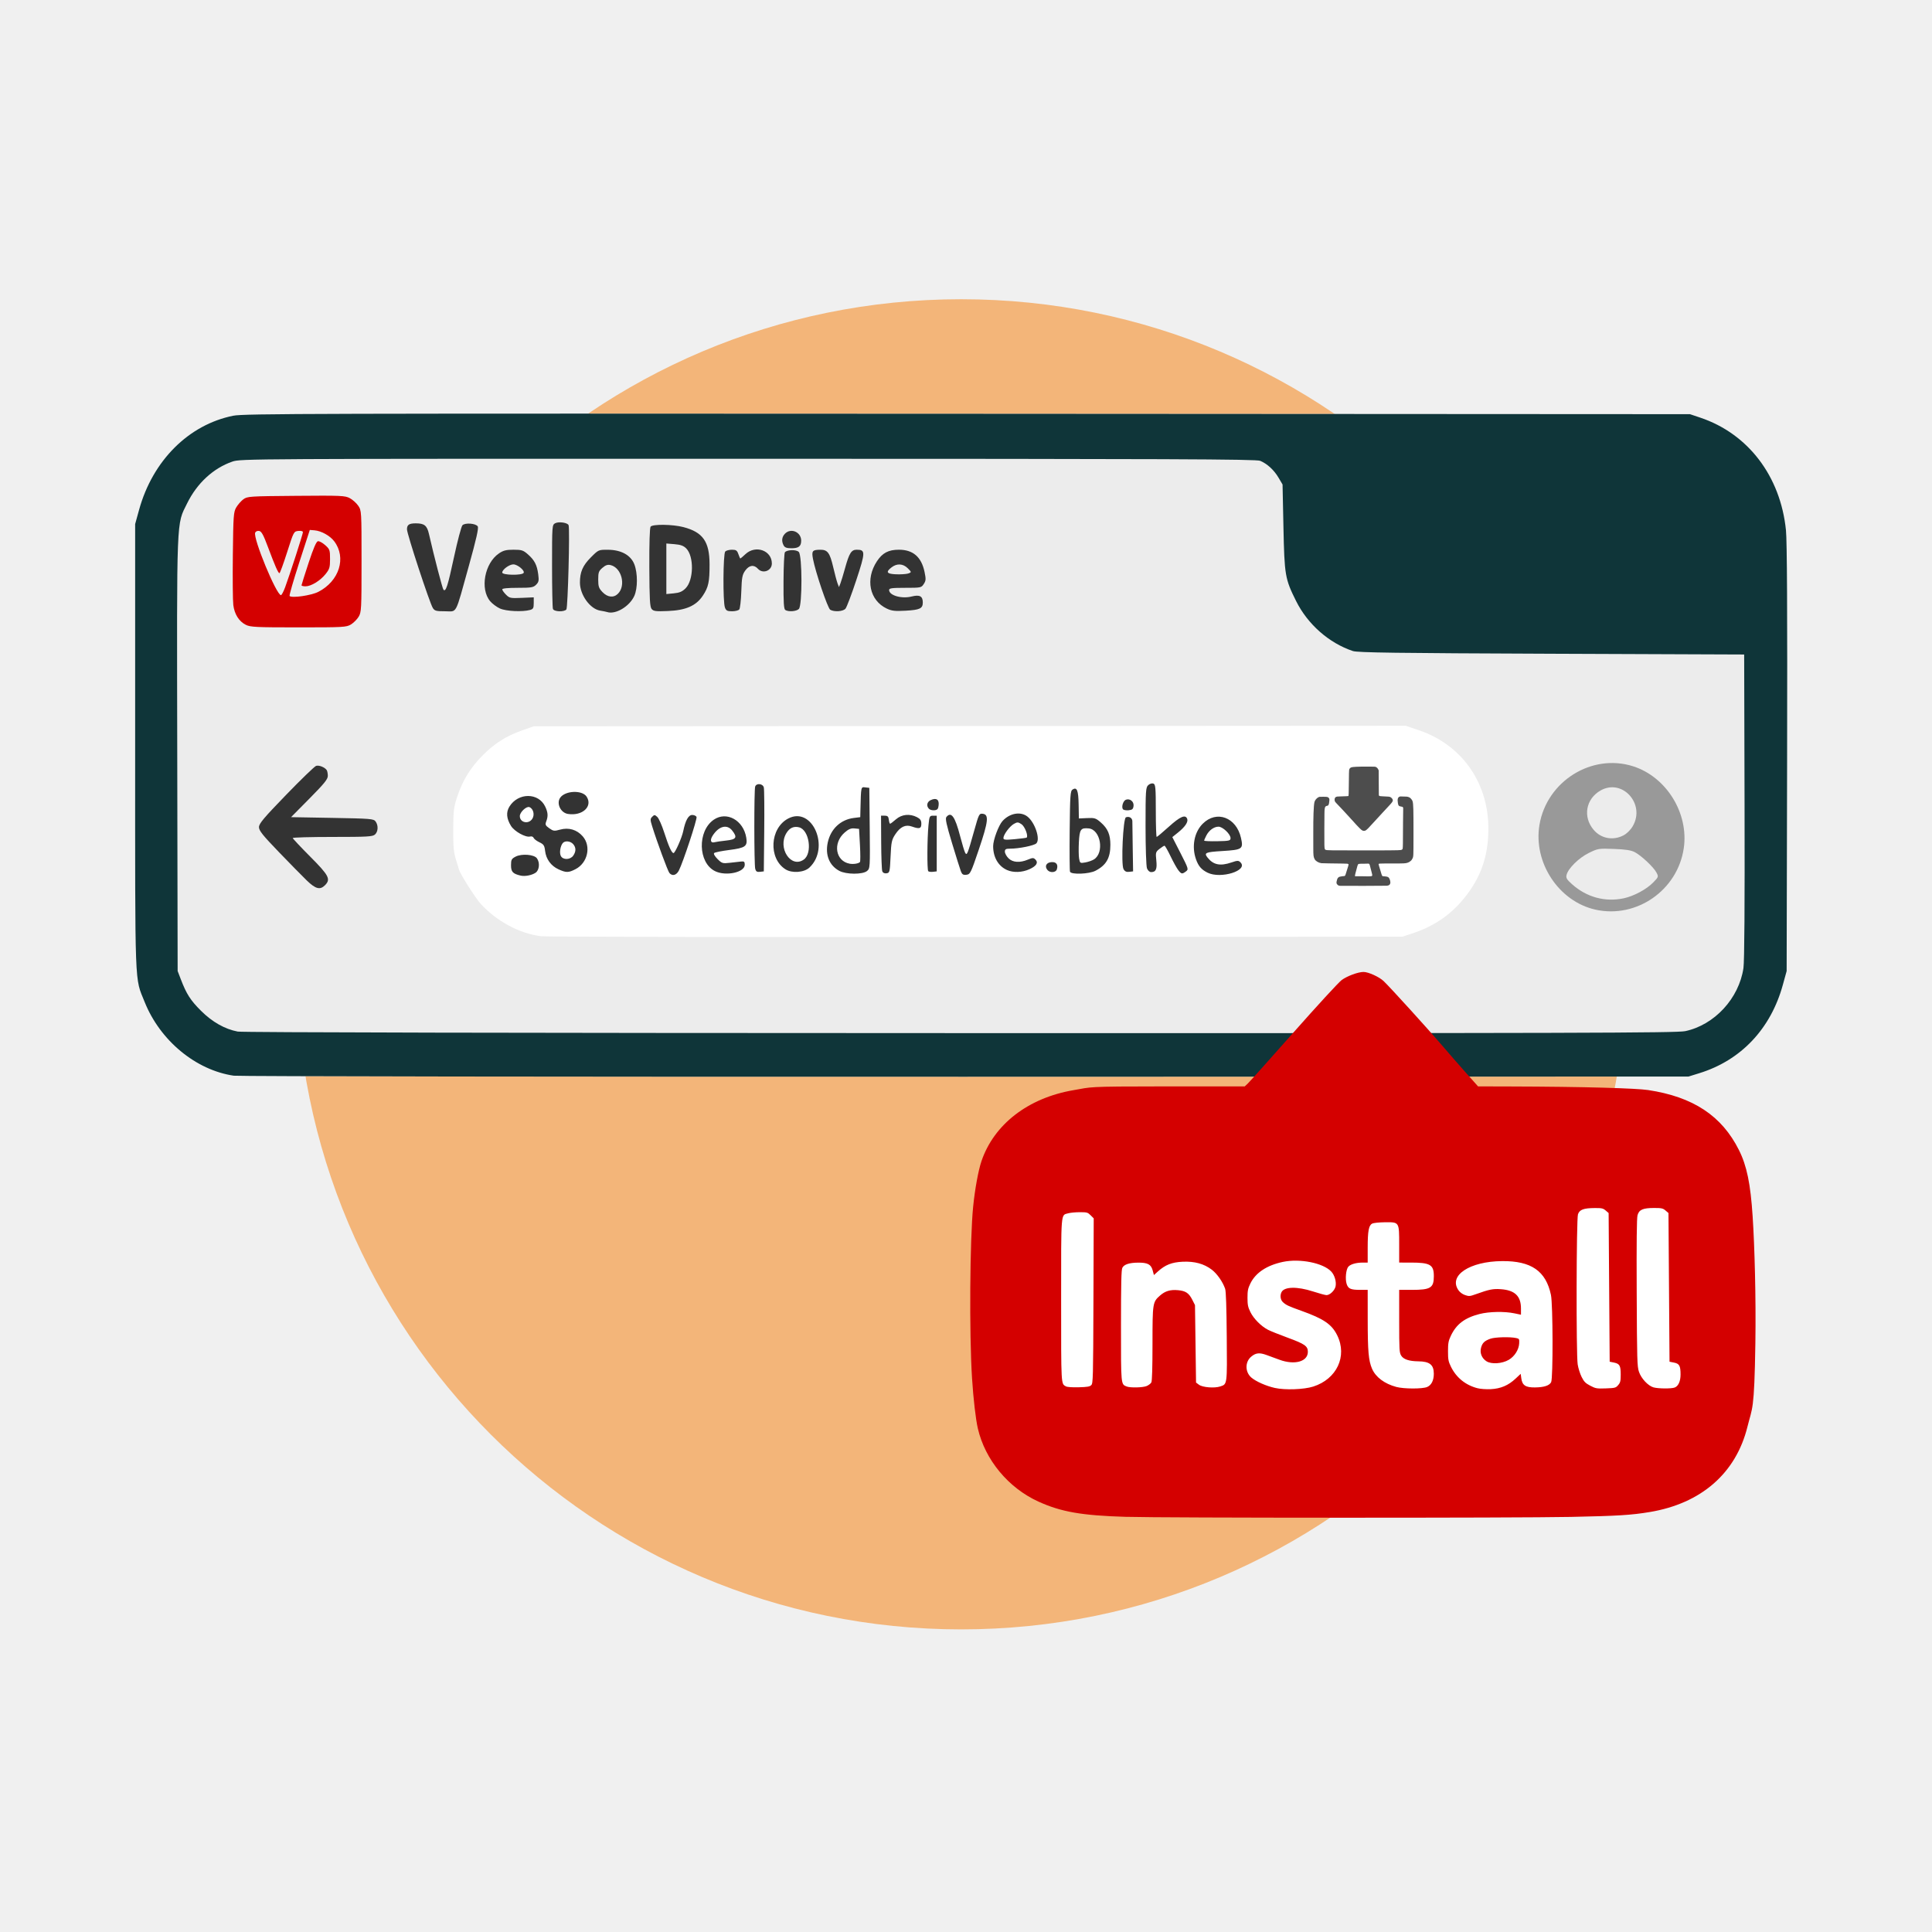
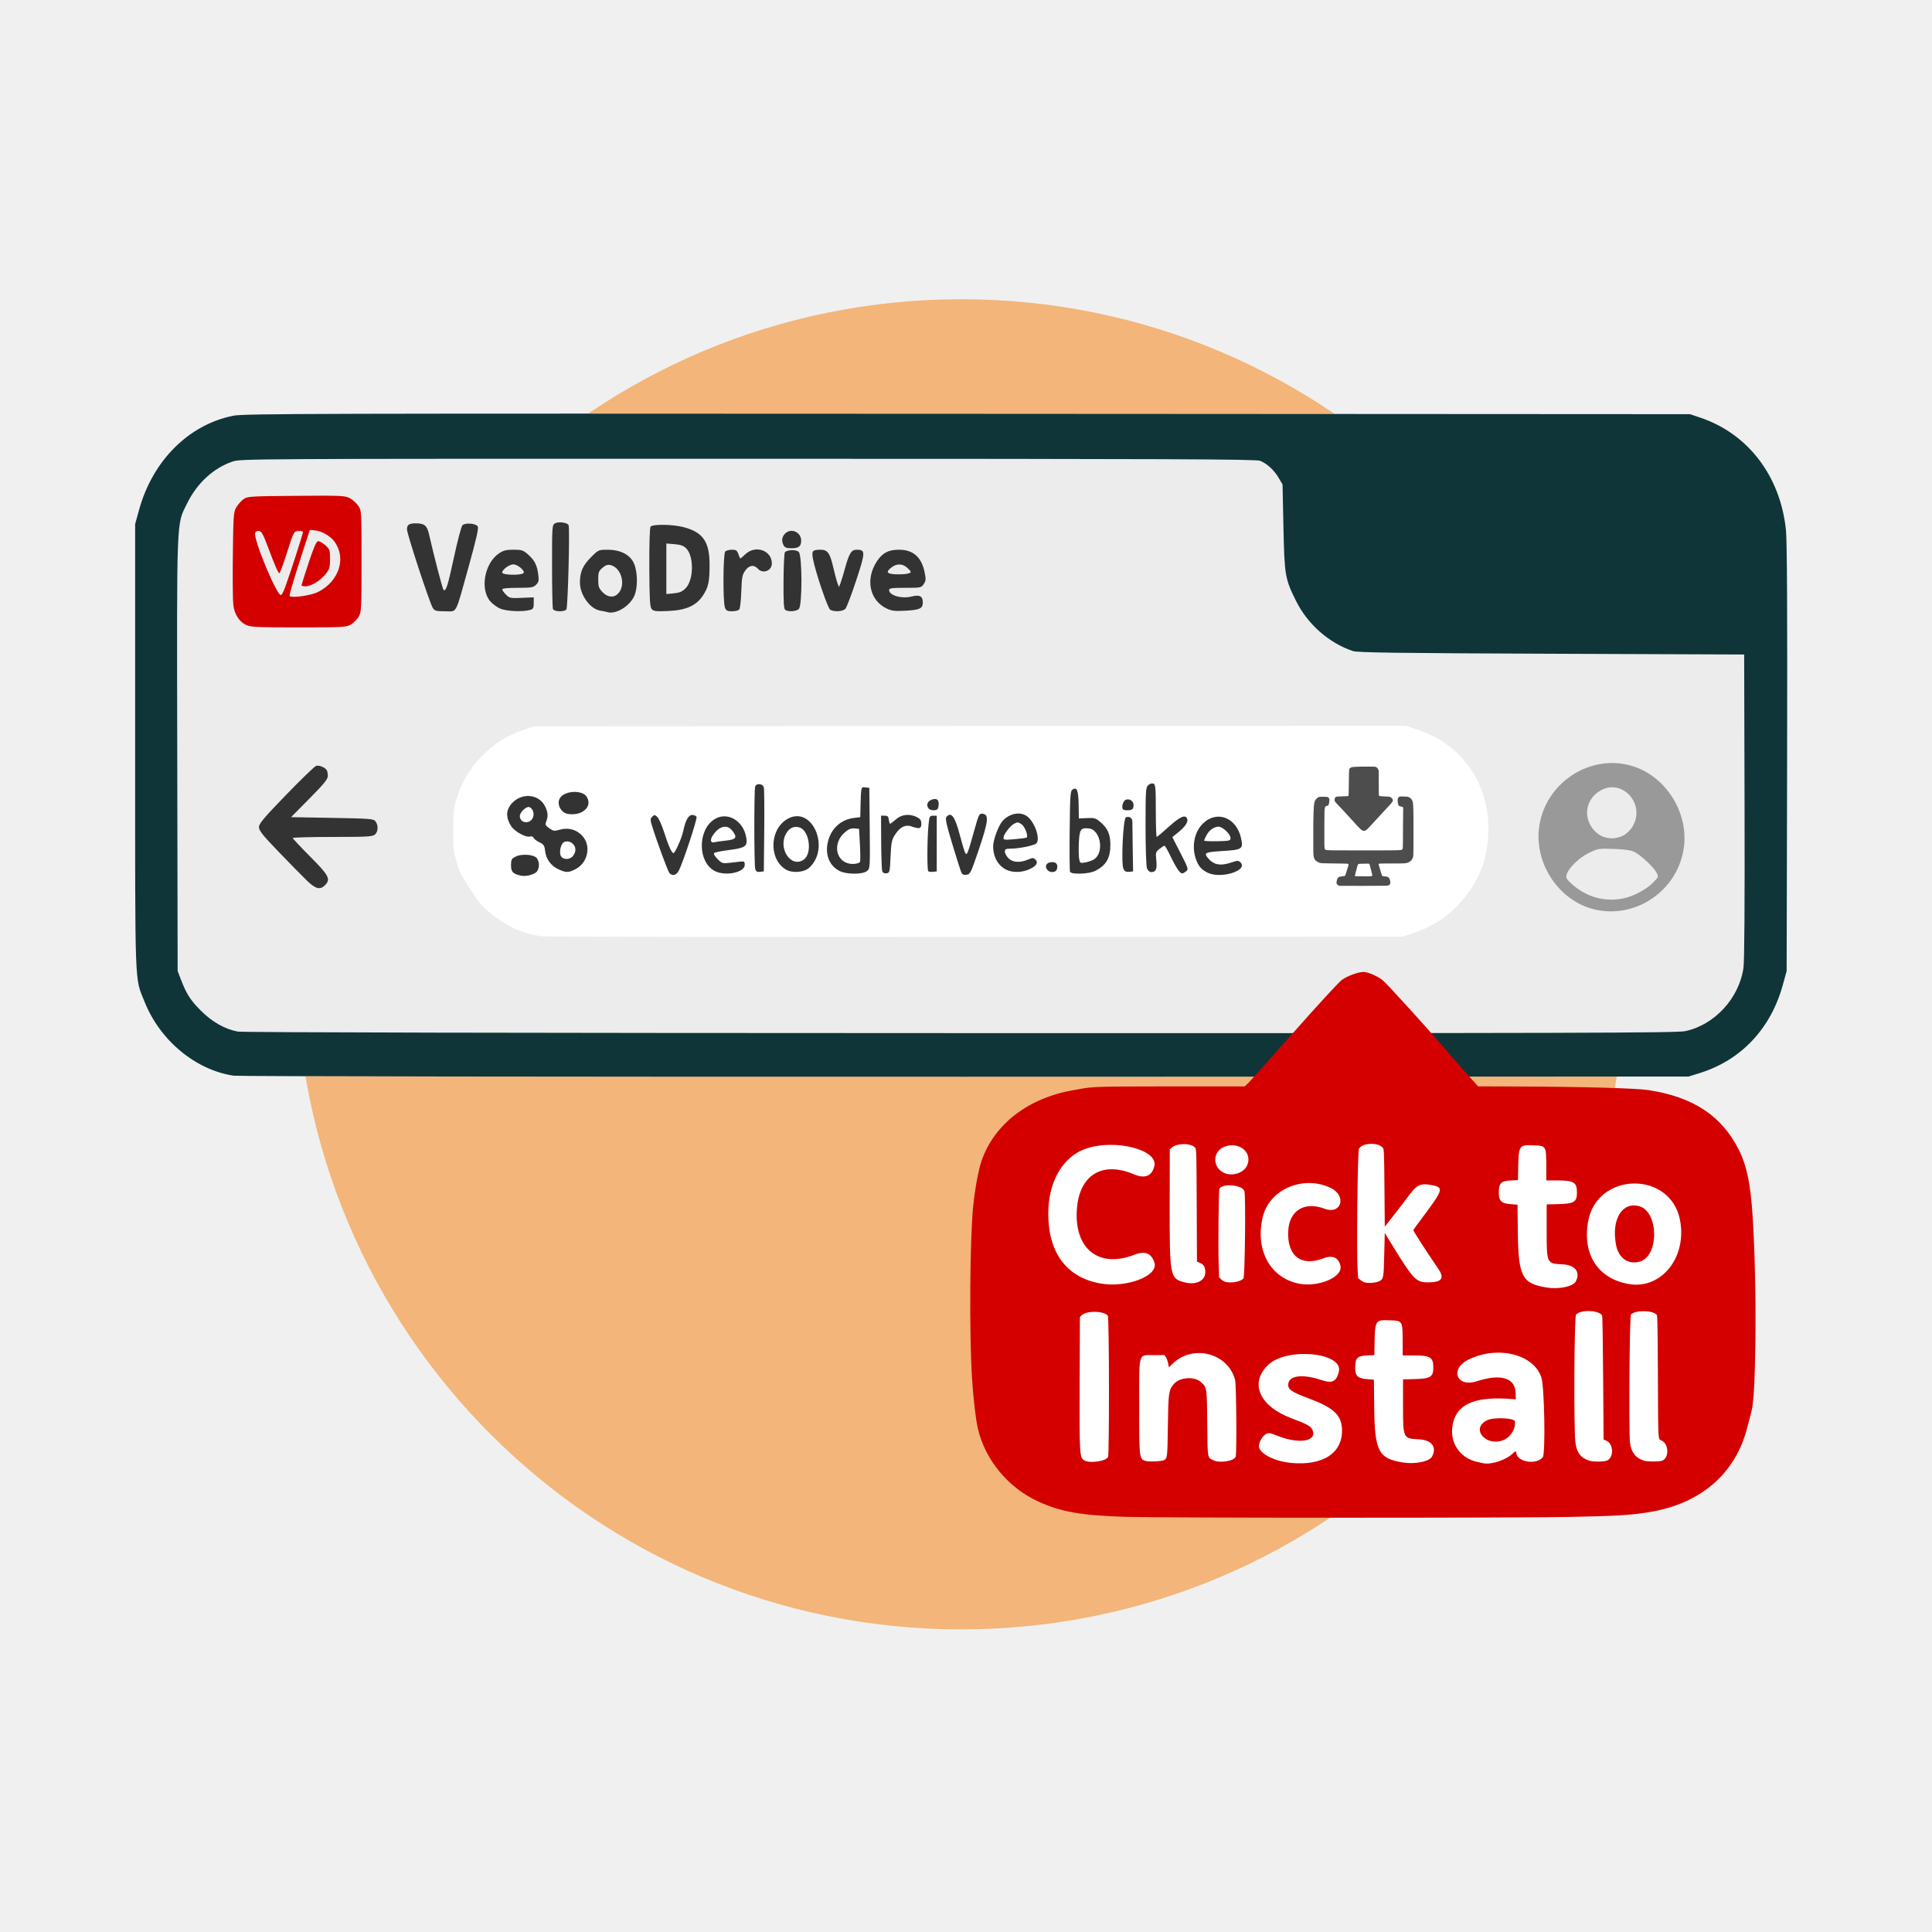
<svg xmlns="http://www.w3.org/2000/svg" version="1.1" id="svg1" width="360" height="360" viewBox="0 0 360 360" xml:space="preserve">
  <defs id="defs1" />
  <g id="background" transform="translate(-0.01792908,66.45051)">
    <ellipse style="fill:#f77a00;fill-opacity:0.494;stroke:none;stroke-width:0.888" id="path126" cx="179.119" cy="113.235" rx="123.928" ry="123.928" />
  </g>
  <g id="browser" transform="matrix(0.9978893,0,0,0.9978893,0,60)">
    <path style="display:inline;fill:#ececec;fill-opacity:1;stroke-width:0.855" d="m 43.639,140.735 c -7.083,-1.043 -13.742,-6.554 -16.628,-13.762 -1.892,-4.725 -1.775,-1.589 -1.775,-47.647 V 37.734 l 0.738,-2.673 c 2.536,-9.184 9.264,-15.899 17.596,-17.562 1.99,-0.397 14.442,-0.43 137.091,-0.362 l 134.902,0.075 1.915,0.643 c 8.951,3.003 14.992,10.934 16.012,21.023 0.206,2.041 0.273,15.292 0.215,42.639 l -0.085,39.677 -0.723,2.619 c -2.258,8.18 -7.808,14.047 -15.563,16.45 l -2.045,0.634 -135.039,0.036 c -74.271,0.02 -135.746,-0.068 -136.611,-0.195 z" id="path124" />
    <path style="display:inline;fill:#0f3539;fill-opacity:1;stroke-width:0.855" d="m 43.639,140.735 c -7.083,-1.043 -13.742,-6.554 -16.628,-13.762 -1.892,-4.725 -1.775,-1.589 -1.775,-47.647 V 37.734 l 0.738,-2.673 c 2.536,-9.184 9.264,-15.899 17.596,-17.562 1.99,-0.397 14.442,-0.43 137.091,-0.362 l 134.902,0.075 1.915,0.643 c 8.951,3.003 14.992,10.934 16.012,21.023 0.206,2.041 0.273,15.292 0.215,42.639 l -0.085,39.677 -0.723,2.619 c -2.258,8.18 -7.808,14.047 -15.563,16.45 l -2.045,0.634 -135.039,0.036 c -74.271,0.02 -135.746,-0.068 -136.611,-0.195 z m 271.039,-8.315 c 5.465,-1.158 10.042,-6.114 10.875,-11.775 0.183,-1.244 0.256,-11.841 0.208,-30.237 l -0.074,-28.321 -35.983,-0.14 c -28.982,-0.113 -36.196,-0.212 -37.078,-0.506 -4.469,-1.491 -8.443,-4.99 -10.61,-9.341 -2.062,-4.14 -2.172,-4.789 -2.36,-13.819 l -0.165,-7.935 -0.747,-1.271 c -0.844,-1.435 -2.112,-2.602 -3.427,-3.153 -0.747,-0.313 -16.241,-0.375 -95.635,-0.383 -93.573,-0.009 -94.764,-0.003 -96.297,0.529 -3.564,1.238 -6.581,4.021 -8.437,7.783 -2.025,4.105 -1.934,1.783 -1.851,46.984 l 0.074,40.357 0.582,1.518 c 1.065,2.778 1.806,3.938 3.767,5.895 2.107,2.103 4.455,3.433 6.873,3.895 0.851,0.162 51.664,0.27 134.899,0.286 115.015,0.022 133.791,-0.029 135.386,-0.367 z" id="path1" />
    <path style="display:inline;fill:#ffffff;stroke-width:0.855" d="m 101.033,114.696 c -4.031,-0.503 -8.296,-2.793 -11.269,-6.049 -1.045,-1.144 -3.984,-5.809 -4.074,-6.467 -0.011,-0.078 -0.257,-0.881 -0.547,-1.784 -0.426,-1.325 -0.524,-2.408 -0.511,-5.61 0.015,-3.541 0.095,-4.203 0.745,-6.157 1.013,-3.041 2.466,-5.406 4.711,-7.667 2.266,-2.282 4.4,-3.638 7.391,-4.695 l 2.186,-0.773 81.406,-0.049 81.406,-0.049 2.463,0.83 c 7.829,2.638 12.82,9.518 12.976,17.885 0.093,5.012 -1.108,8.934 -3.874,12.651 -2.718,3.653 -5.957,5.973 -10.362,7.423 l -1.807,0.595 -79.608,0.059 c -43.785,0.033 -80.339,-0.032 -81.231,-0.143 z" id="path2" />
    <path d="m 97.202,103.37 c -1.441,-0.339 -1.779,-0.703 -1.779,-1.918 0,-1.046 0.097,-1.228 0.866,-1.626 1.13,-0.584 3.446,-0.401 3.968,0.314 0.598,0.818 0.459,2.235 -0.265,2.71 -0.721,0.473 -1.99,0.71 -2.79,0.521 z m 27.793,-0.488 c -0.305,-0.368 -2.346,-5.899 -3.224,-8.741 -0.37,-1.197 -0.368,-1.372 0.02,-1.76 0.392,-0.392 0.477,-0.39 0.938,0.028 0.279,0.252 0.854,1.537 1.278,2.855 0.858,2.666 1.415,3.901 1.759,3.901 0.295,0 1.559,-2.857 1.816,-4.105 0.413,-2.009 0.97,-3.01 1.674,-3.01 0.365,0 0.729,0.171 0.809,0.381 0.15,0.391 -2.533,8.513 -3.305,10.007 -0.46,0.89 -1.233,1.084 -1.765,0.444 z m 54.429,-0.311 c -0.154,-0.404 -0.895,-2.766 -1.648,-5.25 -1.056,-3.484 -1.297,-4.602 -1.056,-4.894 0.896,-1.08 1.614,-0.085 2.554,3.541 0.383,1.478 0.812,2.894 0.954,3.147 0.324,0.579 0.451,0.265 1.687,-4.149 0.866,-3.095 0.927,-3.213 1.602,-3.135 1.176,0.137 1.033,1.437 -0.733,6.649 -1.497,4.419 -1.613,4.656 -2.328,4.738 -0.603,0.069 -0.808,-0.059 -1.032,-0.648 z m 46.065,0.257 c -1.14,-0.562 -1.701,-1.208 -2.155,-2.482 -0.848,-2.378 -0.345,-5.064 1.248,-6.656 2.587,-2.587 6.283,-1.208 7.151,2.667 0.462,2.063 0.264,2.199 -3.528,2.43 -3.106,0.189 -3.422,0.329 -2.727,1.212 1.083,1.374 2.358,1.637 4.464,0.922 1.137,-0.386 1.322,-0.388 1.689,-0.021 1.519,1.519 -3.668,3.149 -6.141,1.929 z m 4.289,-6.457 c 0,-0.74 -1.465,-2.132 -2.244,-2.132 -0.848,0 -1.766,0.664 -2.273,1.645 -0.225,0.435 -0.409,0.865 -0.409,0.955 0,0.09 1.108,0.142 2.463,0.114 2.24,-0.045 2.463,-0.098 2.463,-0.582 z m -96.26,6.169 c -3.182,-1.569 -3.326,-7.486 -0.233,-9.606 2.401,-1.645 5.547,0.106 6.07,3.38 0.254,1.59 -0.168,1.89 -3.21,2.28 -1.402,0.18 -2.659,0.435 -2.793,0.569 -0.141,0.141 0.121,0.606 0.628,1.113 0.816,0.816 0.96,0.86 2.295,0.707 0.784,-0.09 1.733,-0.197 2.109,-0.238 0.567,-0.062 0.684,0.042 0.684,0.609 0,1.425 -3.533,2.181 -5.55,1.187 z m 2.061,-5.709 c 1.926,-0.206 2.156,-0.584 1.143,-1.871 -0.975,-1.239 -2.523,-0.826 -3.664,0.977 -0.519,0.821 -0.348,1.403 0.354,1.206 0.251,-0.071 1.225,-0.211 2.166,-0.312 z m 21.143,5.657 c -1.855,-0.995 -2.657,-2.959 -2.158,-5.285 0.543,-2.533 2.397,-4.283 4.865,-4.592 l 1.206,-0.151 0.034,-1.368 c 0.11,-4.416 0.081,-4.286 0.906,-4.191 l 0.752,0.087 0.076,7.525 c 0.074,7.399 0.066,7.533 -0.509,8.004 -0.827,0.677 -3.888,0.66 -5.171,-0.028 z m 3.856,-1.645 c 0.091,-0.096 0.091,-1.529 0,-3.184 l -0.166,-3.01 -0.862,-0.084 c -0.65,-0.063 -1.104,0.128 -1.84,0.775 -2.245,1.971 -1.7,5.326 0.944,5.81 0.709,0.13 1.652,-0.02 1.925,-0.307 z m 4.169,1.728 c -0.097,-0.254 -0.189,-2.694 -0.204,-5.423 l -0.027,-4.962 h 0.684 c 0.543,0 0.702,0.155 0.771,0.752 0.048,0.414 0.155,0.752 0.238,0.752 0.083,0 0.572,-0.369 1.086,-0.821 1.076,-0.945 2.593,-1.1 3.939,-0.403 0.619,0.32 0.807,0.607 0.807,1.231 0,0.908 -0.358,1.013 -1.759,0.515 -1.186,-0.421 -2.159,0.03 -3.087,1.428 -0.69,1.041 -0.777,1.444 -0.9,4.184 -0.13,2.89 -0.166,3.036 -0.754,3.12 -0.385,0.055 -0.684,-0.086 -0.794,-0.374 z m 35.055,0.077 c -0.073,-0.19 -0.1,-3.656 -0.06,-7.7 0.066,-6.614 0.12,-7.384 0.544,-7.652 0.818,-0.516 1.083,0.155 1.128,2.862 l 0.043,2.545 1.543,-0.071 c 1.404,-0.065 1.635,0.01 2.572,0.832 1.29,1.133 1.768,2.26 1.768,4.169 0,2.46 -0.778,3.808 -2.794,4.842 -1.209,0.62 -4.526,0.742 -4.744,0.174 z m 4.472,-2.298 c 1.979,-1.242 1.252,-5.57 -0.973,-5.787 -1.495,-0.146 -1.715,0.16 -1.842,2.564 -0.063,1.195 -0.045,2.576 0.042,3.068 0.151,0.861 0.195,0.889 1.151,0.722 0.547,-0.096 1.277,-0.351 1.622,-0.568 z m 15.742,2.005 c -0.274,-0.352 -0.923,-1.522 -1.441,-2.6 -0.518,-1.078 -1.025,-1.96 -1.126,-1.96 -0.101,0 -0.524,0.267 -0.939,0.594 -0.709,0.558 -0.745,0.688 -0.593,2.143 0.172,1.644 -0.071,2.188 -0.976,2.188 -0.284,0 -0.614,-0.302 -0.766,-0.702 -0.149,-0.391 -0.267,-3.883 -0.267,-7.893 0,-6.657 0.038,-7.225 0.508,-7.651 0.285,-0.258 0.705,-0.384 0.958,-0.287 0.394,0.151 0.45,0.778 0.45,5.069 0,2.693 0.073,4.896 0.161,4.896 0.089,0 1.116,-0.862 2.283,-1.915 2.112,-1.907 3.086,-2.325 3.416,-1.466 0.223,0.582 -0.387,1.494 -1.714,2.56 l -1.062,0.853 1.536,3.005 c 1.489,2.913 1.52,3.017 1.005,3.405 -0.708,0.533 -0.849,0.509 -1.433,-0.24 z m -115.726,-0.155 c -1.401,-0.636 -2.332,-1.914 -2.504,-3.436 -0.114,-1.008 -0.262,-1.233 -1.067,-1.616 -0.514,-0.245 -1,-0.617 -1.081,-0.826 -0.083,-0.217 -0.369,-0.322 -0.666,-0.245 -0.822,0.215 -2.919,-0.955 -3.555,-1.983 -0.852,-1.379 -0.945,-2.563 -0.284,-3.62 1.643,-2.627 5.424,-2.62 6.673,0.012 0.521,1.099 0.569,1.781 0.194,2.767 -0.229,0.601 -0.155,0.768 0.564,1.28 0.748,0.532 0.939,0.557 1.996,0.262 1.626,-0.455 3.149,-0.011 4.245,1.237 1.631,1.858 0.942,4.978 -1.36,6.152 -1.298,0.662 -1.732,0.665 -3.157,0.017 z m 2.748,-2.549 c 0.55,-0.785 0.541,-1.548 -0.027,-2.175 -0.521,-0.576 -1.544,-0.659 -1.939,-0.158 -0.466,0.592 -0.643,1.837 -0.342,2.4 0.407,0.76 1.756,0.721 2.307,-0.067 z m -7.645,-6.88 c 0.489,-0.746 0.203,-1.9 -0.542,-2.186 -0.548,-0.21 -1.784,0.948 -1.784,1.671 0,1.231 1.623,1.589 2.327,0.515 z m 41.631,9.35 c -0.219,-0.817 -0.228,-14.816 -0.01,-15.384 0.261,-0.68 1.437,-0.547 1.616,0.183 0.083,0.339 0.116,4.002 0.074,8.141 l -0.077,7.525 -0.717,0.083 c -0.553,0.064 -0.755,-0.06 -0.886,-0.547 z m 5.66,0.086 c -3.241,-2.037 -2.936,-7.705 0.512,-9.499 4.511,-2.347 7.881,5.493 3.942,9.17 -0.991,0.925 -3.241,1.091 -4.454,0.329 z m 3.396,-1.819 c 1.673,-1.172 1.041,-5.553 -0.87,-6.032 -0.99,-0.248 -1.772,0.106 -2.36,1.071 -1.691,2.772 0.829,6.643 3.23,4.961 z m 23.252,2.164 c -0.232,-0.232 -0.204,-6.063 0.042,-8.586 0.163,-1.669 0.216,-1.779 0.857,-1.779 h 0.684 v 5.199 5.199 l -0.694,0.081 c -0.382,0.045 -0.782,-0.007 -0.889,-0.114 z m 14.718,-0.216 c -1.635,-0.726 -2.6,-2.382 -2.6,-4.459 0,-1.161 1.012,-3.881 1.745,-4.69 1.337,-1.476 3.378,-1.843 4.657,-0.837 1.413,1.111 2.447,4.221 1.664,5.004 -0.414,0.414 -3.249,0.99 -4.872,0.99 -0.829,0 -1.004,0.098 -1.004,0.56 0,0.308 0.302,0.862 0.672,1.231 0.793,0.793 2.118,0.885 3.63,0.254 0.874,-0.365 1.05,-0.368 1.397,-0.021 0.588,0.588 0.202,1.217 -1.111,1.813 -1.354,0.614 -3.006,0.676 -4.177,0.155 z m 3.659,-6.059 c 0.335,-0.32 -0.353,-2.1 -0.966,-2.502 -0.627,-0.411 -0.78,-0.417 -1.418,-0.059 -0.792,0.444 -1.958,2.022 -1.958,2.649 0,0.336 0.348,0.37 2.121,0.206 1.166,-0.108 2.166,-0.24 2.222,-0.293 z m 3.877,6.048 c -0.564,-0.679 -0.228,-1.373 0.709,-1.464 0.93,-0.091 1.337,0.437 1.047,1.353 -0.194,0.612 -1.283,0.681 -1.755,0.111 z m 14.205,-0.174 c -0.479,-0.896 -0.079,-9.459 0.452,-9.663 0.623,-0.239 1.203,0.126 1.201,0.755 -8.6e-4,0.323 0.03,2.557 0.068,4.965 l 0.07,4.378 -0.734,0.085 c -0.53,0.061 -0.824,-0.083 -1.058,-0.52 z M 106.055,91.86 c -1.371,-0.215 -2.202,-1.957 -1.448,-3.034 0.936,-1.337 4.101,-1.465 4.93,-0.2 1.194,1.822 -0.783,3.658 -3.482,3.234 z M 173.476,90.913 c -0.546,-0.546 -0.394,-1.313 0.327,-1.641 1.024,-0.466 1.573,-0.12 1.472,0.929 -0.069,0.719 -0.218,0.907 -0.772,0.971 -0.377,0.044 -0.839,-0.073 -1.026,-0.26 z m 36.19,0.043 c -0.283,-0.458 0.073,-1.559 0.565,-1.747 0.752,-0.288 1.53,0.335 1.436,1.15 -0.07,0.601 -0.241,0.749 -0.948,0.818 -0.475,0.046 -0.948,-0.053 -1.052,-0.221 z" style="display:inline;fill:#333333;stroke-width:0.855" id="path1-6" />
    <path d="m 57.297,104.296 c -0.816,-0.79 -3.162,-3.178 -5.212,-5.306 -3.043,-3.159 -3.727,-4.015 -3.727,-4.664 0,-0.66 0.86,-1.683 5.07,-6.034 2.788,-2.882 5.308,-5.315 5.599,-5.408 0.545,-0.173 1.627,0.26 1.982,0.793 0.111,0.166 0.203,0.647 0.205,1.07 0.003,0.62 -0.661,1.441 -3.431,4.241 l -3.435,3.472 7.699,0.137 c 7.219,0.128 7.723,0.17 8.087,0.668 0.538,0.737 0.485,1.896 -0.112,2.436 -0.44,0.398 -1.401,0.453 -7.935,0.453 -4.089,0 -7.43,0.092 -7.424,0.205 0.006,0.113 1.482,1.683 3.28,3.489 3.509,3.525 3.858,4.207 2.729,5.336 -0.908,0.908 -1.745,0.687 -3.374,-0.889 z" style="display:inline;fill:#333333;stroke-width:0.855" id="path1-7" />
    <path d="m 45.901,56.546 c -1.277,-0.641 -2.121,-1.981 -2.336,-3.707 -0.098,-0.783 -0.137,-4.994 -0.086,-9.358 0.084,-7.35 0.132,-8.004 0.638,-8.865 0.301,-0.511 0.895,-1.188 1.319,-1.505 0.743,-0.554 1.11,-0.579 9.851,-0.651 8.44,-0.07 9.146,-0.039 10.036,0.438 0.527,0.282 1.235,0.919 1.573,1.415 0.609,0.893 0.616,1 0.615,10.37 -9.41e-4,8.965 -0.03,9.516 -0.545,10.36 -0.299,0.49 -0.945,1.137 -1.436,1.436 -0.842,0.513 -1.393,0.544 -9.785,0.544 -7.922,5.32e-4 -8.997,-0.052 -9.845,-0.478 z m 13.539,-6.157 c 3.914,-2.006 5.288,-6.377 2.969,-9.443 -0.783,-1.035 -2.415,-1.943 -3.678,-2.046 l -0.881,-0.072 -1.972,6.081 c -1.085,3.344 -1.897,6.159 -1.805,6.254 0.415,0.429 4.039,-0.093 5.366,-0.774 z m -3.135,-1.231 c 0.006,-0.113 0.598,-1.99 1.316,-4.172 0.897,-2.729 1.442,-3.994 1.745,-4.052 0.242,-0.047 0.851,0.282 1.352,0.729 0.855,0.764 0.911,0.923 0.911,2.59 0,1.576 -0.095,1.894 -0.847,2.827 -1.004,1.246 -2.686,2.272 -3.736,2.278 -0.414,0.003 -0.747,-0.088 -0.741,-0.201 z m -3.075,0.41 c 0.856,-2.306 3.337,-9.984 3.337,-10.326 0,-0.186 -0.347,-0.278 -0.857,-0.227 -0.848,0.085 -0.869,0.124 -2.101,3.985 -0.684,2.145 -1.327,3.899 -1.428,3.899 -0.235,0 -0.824,-1.34 -2.163,-4.925 -0.846,-2.264 -1.194,-2.892 -1.642,-2.961 -0.323,-0.05 -0.638,0.094 -0.73,0.332 -0.406,1.059 3.974,11.658 4.818,11.658 0.127,0 0.472,-0.646 0.765,-1.437 z" style="display:inline;fill:#d40000;stroke-width:0.855" id="path1-2" />
    <path d="m 113.346,54.153 c -0.15,-0.051 -0.731,-0.169 -1.289,-0.262 -1.87,-0.312 -3.756,-2.923 -3.766,-5.211 -0.008,-1.982 0.517,-3.2 2.033,-4.72 1.433,-1.437 1.433,-1.437 3.185,-1.43 2.481,0.009 4.287,1.006 4.946,2.73 0.637,1.666 0.63,4.477 -0.014,5.894 -0.9,1.982 -3.53,3.53 -5.095,2.999 z m 2.045,-3.414 c 1.539,-1.539 0.673,-4.869 -1.391,-5.353 -0.527,-0.123 -0.922,0.011 -1.505,0.513 -0.695,0.597 -0.791,0.865 -0.791,2.191 0,1.299 0.113,1.629 0.804,2.35 0.945,0.987 2.078,1.104 2.883,0.299 z M 80.82,53.4 C 80.215,52.436 75.995,39.592 75.995,38.714 c 0,-0.851 0.392,-1.117 1.646,-1.117 1.592,0 2.097,0.404 2.453,1.965 0.972,4.262 2.528,10.239 2.715,10.429 0.442,0.447 0.793,-0.639 1.963,-6.076 0.661,-3.072 1.373,-5.757 1.582,-5.966 0.505,-0.505 2.497,-0.352 2.854,0.218 0.197,0.315 -0.257,2.331 -1.663,7.388 -2.615,9.404 -2.121,8.46 -4.423,8.46 -1.69,0 -1.962,-0.073 -2.302,-0.616 z m 12.539,0.101 c -0.608,-0.276 -1.434,-0.893 -1.836,-1.37 -1.925,-2.288 -1.037,-7.097 1.647,-8.921 0.813,-0.552 1.347,-0.687 2.717,-0.687 1.523,0 1.811,0.092 2.687,0.862 1.235,1.085 1.696,1.972 1.927,3.716 0.157,1.184 0.101,1.462 -0.395,1.958 -0.515,0.515 -0.892,0.578 -3.452,0.578 -1.816,0 -2.873,0.105 -2.873,0.286 0,0.157 0.315,0.602 0.701,0.987 0.658,0.658 0.838,0.695 2.942,0.603 l 2.241,-0.098 v 1.082 c 0,0.921 -0.102,1.111 -0.684,1.272 -1.416,0.394 -4.485,0.247 -5.621,-0.27 z m 4.417,-6.645 c 0.268,-0.434 -1.131,-1.597 -1.922,-1.597 -0.752,0 -2.074,0.972 -2.074,1.525 0,0.5 3.69,0.566 3.995,0.072 z m 5.474,6.726 c -0.091,-0.238 -0.166,-3.866 -0.166,-8.063 0,-7.477 0.011,-7.636 0.576,-7.938 0.673,-0.36 2.339,-0.118 2.515,0.366 0.251,0.688 -0.137,15.388 -0.415,15.725 -0.417,0.507 -2.308,0.439 -2.511,-0.091 z m 18.431,0.01 c -0.327,-0.394 -0.406,-1.813 -0.433,-7.76 -0.02,-4.463 0.072,-7.41 0.239,-7.62 0.387,-0.487 4.099,-0.438 6.099,0.08 3.663,0.949 4.902,2.706 4.91,6.966 0.006,3.267 -0.206,4.257 -1.25,5.833 -1.26,1.903 -3.169,2.742 -6.545,2.877 -2.248,0.09 -2.676,0.037 -3.019,-0.377 z m 6.334,-3.859 c 1.531,-1.531 1.601,-5.977 0.118,-7.46 -0.493,-0.493 -1.047,-0.693 -2.183,-0.787 l -1.523,-0.126 v 4.72 4.72 l 1.394,-0.134 c 1.069,-0.103 1.58,-0.32 2.194,-0.934 z m 7.351,3.58 c -0.399,-1.051 -0.347,-10.054 0.061,-10.462 0.181,-0.181 0.741,-0.328 1.246,-0.328 0.773,0 0.962,0.129 1.203,0.821 0.157,0.451 0.323,0.821 0.367,0.821 0.045,0 0.477,-0.369 0.96,-0.821 1.89,-1.765 4.925,-0.687 4.925,1.749 0,1.357 -1.686,1.997 -2.6,0.987 -0.741,-0.818 -1.64,-0.689 -2.374,0.341 -0.549,0.771 -0.645,1.285 -0.732,3.899 -0.055,1.656 -0.225,3.165 -0.378,3.353 -0.153,0.188 -0.759,0.342 -1.346,0.342 -0.894,0 -1.111,-0.114 -1.335,-0.702 z m 11.275,0.464 c -0.28,-0.178 -0.356,-1.39 -0.335,-5.393 0.014,-2.84 0.133,-5.271 0.265,-5.402 0.481,-0.481 2.121,-0.511 2.584,-0.047 0.654,0.654 0.67,9.998 0.017,10.65 -0.459,0.459 -1.933,0.571 -2.531,0.192 z m 8.387,-0.046 c -0.468,-0.273 -2.762,-7.038 -3.222,-9.499 -0.279,-1.493 -0.112,-1.699 1.38,-1.706 1.354,-0.006 1.771,0.564 2.408,3.288 0.298,1.274 0.659,2.625 0.804,3.001 l 0.263,0.684 0.269,-0.684 c 0.148,-0.376 0.541,-1.669 0.874,-2.873 0.773,-2.795 1.169,-3.42 2.17,-3.42 1.653,0 1.647,0.438 -0.089,5.703 -0.876,2.658 -1.782,5.047 -2.012,5.311 -0.461,0.526 -2.085,0.638 -2.844,0.195 z m 10.571,-0.211 c -3.237,-1.528 -4.063,-5.497 -1.843,-8.853 1.031,-1.558 2.154,-2.145 4.103,-2.145 2.635,0 4.196,1.354 4.78,4.144 0.282,1.348 0.264,1.635 -0.144,2.257 -0.456,0.697 -0.536,0.713 -3.471,0.713 -2.467,0 -3.004,0.072 -3.004,0.404 0,1.016 2.329,1.691 4.205,1.218 1.506,-0.379 2.089,-0.068 2.089,1.114 0,1.128 -0.541,1.388 -3.195,1.535 -1.997,0.111 -2.606,0.044 -3.521,-0.388 z m 4.105,-6.594 c 0.511,-0.2 0.502,-0.243 -0.193,-0.938 -0.889,-0.889 -2.041,-0.95 -3.043,-0.162 -0.841,0.661 -0.909,0.986 -0.242,1.16 0.778,0.203 2.899,0.167 3.478,-0.059 z m -23.375,-5.207 c -0.434,-0.811 -0.339,-1.604 0.264,-2.207 1.115,-1.115 3.01,-0.288 3.01,1.313 0,1.062 -0.463,1.423 -1.824,1.423 -0.874,0 -1.238,-0.133 -1.45,-0.529 z" style="display:inline;fill:#333333;stroke-width:0.855" id="path1-9" />
    <path d="m 297.913,109.729 c -6.842,-1.525 -11.634,-8.786 -10.45,-15.831 1.371,-8.153 9.771,-13.402 17.495,-10.934 6.208,1.984 10.396,8.745 9.456,15.266 -1.133,7.862 -8.813,13.214 -16.502,11.499 z m 5.254,-2.111 c 1.904,-0.398 4.27,-1.665 5.54,-2.966 0.992,-1.016 1.008,-1.066 0.609,-1.838 -0.514,-0.994 -2.806,-3.156 -4.041,-3.813 -0.681,-0.362 -1.729,-0.526 -3.888,-0.607 -2.868,-0.108 -3.007,-0.086 -4.706,0.75 -1.859,0.915 -3.85,2.874 -4.154,4.088 -0.145,0.577 0.027,0.87 1.032,1.762 2.726,2.419 6.135,3.35 9.607,2.624 z m -0.056,-11.736 c 0.662,-0.338 1.338,-1.001 1.768,-1.734 2.42,-4.129 -1.937,-8.973 -6,-6.672 -2.755,1.56 -3.355,4.91 -1.314,7.335 1.377,1.636 3.598,2.065 5.546,1.071 z" style="display:inline;fill:#999999;stroke-width:0.855" id="path1-5" />
    <path style="fill:#4d4d4d;stroke-width:0.03" d="m 250.297,105.283 c -0.314,-0.018 -0.427,-0.067 -0.593,-0.255 -0.146,-0.167 -0.172,-0.3 -0.111,-0.589 0.082,-0.39 0.133,-0.517 0.271,-0.671 0.117,-0.13 0.151,-0.149 0.348,-0.195 0.268,-0.062 0.594,-0.109 0.761,-0.11 0.163,-6.4e-4 0.223,-0.076 0.324,-0.414 0.043,-0.142 0.143,-0.46 0.222,-0.706 0.207,-0.64 0.299,-0.955 0.299,-1.021 0,-0.076 -0.081,-0.144 -0.199,-0.166 -0.092,-0.017 -1.032,-0.035 -3.485,-0.065 -0.673,-0.009 -1.29,-0.023 -1.372,-0.033 -0.521,-0.062 -1.05,-0.364 -1.256,-0.716 -0.236,-0.402 -0.276,-0.706 -0.274,-2.084 6.3e-4,-0.591 -4.2e-4,-1.772 -0.003,-2.625 -0.01,-3.285 0.06,-5.242 0.212,-5.966 0.075,-0.356 0.415,-0.771 0.768,-0.936 0.164,-0.077 0.174,-0.078 0.853,-0.077 0.777,6.35e-4 0.893,0.024 1.057,0.211 0.117,0.133 0.133,0.206 0.112,0.507 -0.019,0.27 -0.067,0.726 -0.211,0.877 -0.108,0.114 -0.326,0.09 -0.409,0.156 -0.058,0.046 -0.206,0.062 -0.259,0.551 -0.043,0.39 -0.036,0.62 -0.057,3.648 -0.009,1.271 -0.006,2.62 0.007,2.998 0.026,0.787 0.049,0.882 0.227,0.956 0.255,0.107 0.738,0.119 8.303,0.111 5.97,-0.007 5.721,-0.033 5.939,-0.142 0.167,-0.083 0.17,-0.1 0.194,-1.13 0.012,-0.524 0.022,-2.301 0.022,-3.95 l 0.031,-2.601 c 0.005,-0.26 -0.083,-0.313 -0.316,-0.35 -0.285,-0.045 -0.403,-0.075 -0.535,-0.215 -0.117,-0.124 -0.19,-0.739 -0.19,-0.968 4.2e-4,-0.351 0.115,-0.576 0.343,-0.677 0.113,-0.05 0.169,-0.053 0.555,-0.032 0.236,0.013 0.496,0.021 0.578,0.017 0.36,-0.016 0.708,0.095 0.934,0.299 0.154,0.14 0.33,0.403 0.381,0.571 0.15,0.499 0.178,1.498 0.172,6.261 -0.004,4.103 -0.003,4.037 -0.187,4.428 -0.115,0.244 -0.214,0.367 -0.415,0.516 -0.21,0.156 -0.276,0.192 -0.483,0.265 -0.399,0.14 -0.587,0.149 -2.998,0.151 -2.451,0.002 -2.431,2.2e-4 -2.431,0.155 0,0.039 0.053,0.236 0.117,0.439 0.064,0.203 0.186,0.604 0.27,0.891 0.254,0.867 0.269,0.895 0.485,0.895 0.07,1.5e-4 0.273,0.019 0.452,0.043 0.429,0.057 0.557,0.131 0.693,0.404 0.128,0.256 0.201,0.602 0.173,0.822 -0.037,0.295 -0.245,0.463 -0.625,0.504 -0.24,0.026 -8.267,0.041 -8.695,0.017 z m 5.812,-1.808 c 0.165,-0.068 0.17,-0.137 0.04,-0.632 -0.064,-0.242 -0.165,-0.634 -0.226,-0.872 -0.228,-0.892 -0.191,-0.842 -0.616,-0.831 -0.311,0.009 -0.815,0.028 -1.192,0.018 -0.259,-0.006 -0.461,0.037 -0.53,0.115 -0.023,0.026 -0.077,0.162 -0.118,0.301 -0.072,0.239 -0.116,0.403 -0.365,1.368 -0.057,0.219 -0.095,0.424 -0.085,0.455 0.04,0.127 -0.301,0.091 1.304,0.1 0.844,0.004 0.974,0.016 1.084,0.017 0.092,-4.7e-4 0.621,-0.005 0.705,-0.039 z m -1.643,-8.497 c -0.152,-0.054 -0.387,-0.24 -0.634,-0.501 -0.113,-0.119 -0.355,-0.371 -0.537,-0.56 -0.289,-0.298 -0.497,-0.528 -0.864,-0.954 -0.049,-0.057 -0.135,-0.148 -0.189,-0.202 -0.055,-0.054 -0.181,-0.195 -0.28,-0.313 -0.18,-0.215 -0.63,-0.704 -1.145,-1.244 -0.149,-0.157 -0.364,-0.385 -0.478,-0.508 -0.113,-0.123 -0.374,-0.396 -0.578,-0.607 -0.471,-0.485 -0.522,-0.56 -0.547,-0.801 -0.032,-0.312 0.068,-0.524 0.296,-0.625 0.106,-0.047 0.233,-0.059 0.778,-0.074 0.358,-0.01 0.839,-0.027 1.069,-0.037 0.409,-0.018 0.418,-0.02 0.453,-0.094 0.026,-0.055 0.04,-0.572 0.052,-1.924 0.019,-2.102 0.038,-2.814 0.08,-2.975 0.039,-0.148 0.19,-0.317 0.348,-0.386 0.243,-0.108 1.262,-0.159 3.053,-0.153 1.348,0.004 1.427,0.008 1.555,0.064 0.2,0.089 0.361,0.25 0.458,0.461 l 0.086,0.187 0.007,1.447 c 0.003,0.796 0.01,1.849 0.015,2.341 l 0.009,0.894 0.096,0.065 c 0.084,0.056 0.154,0.068 0.536,0.085 1.195,0.054 1.332,0.067 1.489,0.134 0.255,0.11 0.488,0.402 0.487,0.61 -0.002,0.209 -0.123,0.391 -0.61,0.913 -0.115,0.123 -0.357,0.384 -0.537,0.58 -0.363,0.394 -0.704,0.761 -0.801,0.862 -0.181,0.188 -1.473,1.592 -1.677,1.823 -0.773,0.875 -1.27,1.372 -1.463,1.463 -0.175,0.083 -0.352,0.093 -0.526,0.031 z" id="path122" />
  </g>
  <g id="install">
    <path style="fill:#d40000;stroke-width:0.611" d="m 209.785,282.64 c -8.2,-0.243 -12.072,-0.918 -16.295,-2.843 -5.613,-2.558 -9.927,-7.768 -11.284,-13.627 -0.395,-1.706 -0.838,-5.534 -1.08,-9.339 -0.536,-8.422 -0.399,-25.889 0.201,-31.932 0.325,-3.27 0.966,-6.795 1.551,-8.521 2.333,-6.887 8.716,-11.809 17.177,-13.245 3.435,-0.583 1.963,-0.699 16.862,-0.699 h 15.021 l 0.576,-0.538 c 0.317,-0.296 4.155,-4.587 8.53,-9.537 4.375,-4.949 8.402,-9.33 8.949,-9.735 1.02,-0.755 3.066,-1.514 4.082,-1.514 0.911,0 2.935,0.924 3.76,1.717 1.253,1.203 8.287,8.945 10.793,11.879 1.286,1.506 3.34,3.861 4.563,5.233 l 2.224,2.494 5.701,0.014 c 14.508,0.037 23.834,0.346 25.963,0.665 8.397,1.259 13.75,4.79 16.945,11.178 1.47,2.939 2.157,6.265 2.556,12.377 0.363,5.563 0.635,15.071 0.507,23.603 -0.194,12.872 -0.582,11.948 -1.47,15.558 -2.13,8.664 -8.598,14.318 -18.206,15.916 -3.447,0.573 -5.935,0.727 -14.672,0.909 -10.137,0.211 -75.742,0.198 -82.954,-0.015 z" id="path125" />
-     <path d="m 237.554,258.624 c -1.624,-0.363 -3.501,-1.19 -4.366,-1.923 -1.202,-1.018 -1.228,-2.912 -0.051,-3.901 0.861,-0.724 1.537,-0.799 2.861,-0.315 0.632,0.231 1.721,0.629 2.42,0.886 2.819,1.033 5.282,0.346 5.282,-1.473 0,-1.069 -0.566,-1.466 -3.746,-2.634 -1.544,-0.567 -3.194,-1.228 -3.667,-1.47 -1.275,-0.652 -2.684,-2.069 -3.295,-3.313 -0.453,-0.923 -0.54,-1.352 -0.54,-2.665 0,-1.315 0.087,-1.742 0.544,-2.672 0.977,-1.989 3.054,-3.369 6.028,-4.003 3.19,-0.68 7.547,0.189 9.045,1.804 0.611,0.659 0.964,1.858 0.802,2.722 -0.144,0.768 -1.055,1.66 -1.695,1.66 -0.224,0 -1.36,-0.308 -2.525,-0.685 -2.923,-0.945 -5.307,-0.902 -5.846,0.106 -0.33,0.617 -0.219,1.464 0.249,1.89 0.609,0.555 1,0.738 3.446,1.614 4.169,1.493 5.668,2.521 6.676,4.579 1.908,3.894 -0.09,8.143 -4.485,9.539 -1.73,0.549 -5.256,0.675 -7.135,0.254 z m 37.738,0.046 c -2.218,-0.578 -3.931,-1.968 -4.928,-3.998 -0.478,-0.974 -0.549,-1.346 -0.549,-2.879 0,-1.494 0.078,-1.927 0.516,-2.86 1.026,-2.189 2.586,-3.377 5.37,-4.089 1.78,-0.455 4.642,-0.509 6.488,-0.123 l 1.223,0.256 v -1.148 c 0,-2.335 -1.151,-3.43 -3.791,-3.609 -1.435,-0.097 -2.141,0.045 -4.593,0.926 -1.151,0.413 -1.305,0.426 -2.048,0.167 -0.509,-0.177 -0.967,-0.523 -1.25,-0.945 -1.826,-2.718 2.136,-5.329 8.161,-5.38 5.435,-0.046 8.16,1.838 9.104,6.294 0.376,1.774 0.408,15.541 0.038,16.265 -0.326,0.637 -1.325,0.962 -3.018,0.98 -1.748,0.018 -2.368,-0.396 -2.543,-1.7 l -0.112,-0.833 -0.958,0.896 c -1.358,1.27 -2.769,1.868 -4.624,1.96 -0.862,0.043 -1.924,-0.035 -2.484,-0.18 z m 5.849,-5.29 c 1.087,-0.637 1.884,-1.904 1.938,-3.083 0.036,-0.785 4.9e-4,-0.847 -0.548,-0.969 -1.15,-0.255 -3.94,-0.184 -4.807,0.122 -1.107,0.391 -1.509,0.776 -1.752,1.682 -0.263,0.977 0.139,1.971 1.022,2.527 0.925,0.583 2.906,0.449 4.149,-0.28 z m -20.961,5.055 c -2.213,-0.596 -3.845,-1.823 -4.524,-3.4 -0.649,-1.508 -0.799,-3.227 -0.803,-9.16 l -0.004,-5.526 h -1.357 c -1.801,0 -2.266,-0.198 -2.561,-1.092 -0.306,-0.926 -0.128,-2.74 0.316,-3.231 0.419,-0.463 1.464,-0.761 2.673,-0.762 l 0.929,-8.3e-4 8.2e-4,-2.788 c 8.3e-4,-3.083 0.197,-4.138 0.83,-4.477 0.233,-0.124 1.292,-0.236 2.355,-0.247 2.725,-0.029 2.683,-0.095 2.683,4.207 v 3.304 l 2.201,8.3e-4 c 3.579,0.002 4.255,0.402 4.255,2.52 0,2.198 -0.588,2.566 -4.102,2.566 h -2.354 l 6e-4,5.82 c 6.1e-4,5.366 0.03,5.867 0.371,6.427 0.424,0.696 1.478,1.048 3.187,1.066 2.113,0.022 2.888,0.637 2.894,2.294 0.005,1.26 -0.447,2.157 -1.255,2.495 -0.887,0.371 -4.335,0.361 -5.735,-0.016 z m 36.143,-0.229 c -0.895,-0.469 -1.164,-0.741 -1.61,-1.63 -0.294,-0.587 -0.625,-1.639 -0.734,-2.338 -0.297,-1.903 -0.248,-27.089 0.054,-27.974 0.296,-0.867 1.045,-1.148 3.108,-1.163 1.318,-0.01 1.573,0.048 2.054,0.461 l 0.549,0.472 0.098,13.849 0.098,13.849 0.783,0.16 c 1.074,0.219 1.272,0.566 1.272,2.232 0,1.218 -0.067,1.497 -0.472,1.968 -0.445,0.517 -0.577,0.553 -2.299,0.614 -1.698,0.06 -1.902,0.025 -2.901,-0.499 z m 11.782,0.312 c -1.017,-0.293 -2.298,-1.668 -2.711,-2.91 -0.331,-0.994 -0.363,-2.114 -0.419,-14.721 -0.042,-9.47 0.005,-13.889 0.154,-14.442 0.28,-1.041 0.999,-1.355 3.109,-1.355 1.367,0 1.628,0.058 2.109,0.472 l 0.549,0.472 0.098,13.851 0.098,13.851 0.841,0.166 c 0.995,0.197 1.213,0.595 1.213,2.216 0,1.261 -0.41,2.17 -1.098,2.431 -0.616,0.234 -3.089,0.214 -3.943,-0.033 z M 198.607,258.326 c -0.909,-0.519 -0.88,-4.1e-4 -0.88,-16.014 0,-16.87 -0.084,-15.843 1.326,-16.234 0.4,-0.111 1.373,-0.203 2.161,-0.203 1.326,-8.3e-4 1.476,0.042 2.009,0.574 l 0.575,0.575 -0.052,15.361 c -0.049,14.438 -0.073,15.382 -0.401,15.711 -0.281,0.282 -0.737,0.359 -2.348,0.402 -1.235,0.032 -2.148,-0.033 -2.39,-0.171 z m 11.318,0.023 c -1.068,-0.431 -1.048,-0.216 -1.045,-11.343 0.003,-7.876 0.06,-10.39 0.25,-10.765 0.321,-0.636 1.284,-0.953 2.936,-0.967 1.787,-0.015 2.418,0.322 2.72,1.451 l 0.231,0.863 0.738,-0.667 c 1.37,-1.238 2.594,-1.72 4.603,-1.815 2.233,-0.105 3.985,0.371 5.441,1.479 0.984,0.749 2.06,2.29 2.488,3.565 0.158,0.47 0.253,3.274 0.3,8.874 0.077,9.115 0.107,8.883 -1.234,9.326 -1.07,0.353 -3.28,0.172 -3.944,-0.324 l -0.544,-0.406 -0.098,-7.217 -0.098,-7.217 -0.489,-0.968 c -0.646,-1.279 -1.241,-1.681 -2.68,-1.811 -1.425,-0.129 -2.385,0.155 -3.334,0.989 -1.388,1.218 -1.411,1.364 -1.415,8.993 -0.003,4.497 -0.076,6.945 -0.216,7.206 -0.116,0.217 -0.51,0.52 -0.874,0.672 -0.723,0.302 -3.064,0.354 -3.735,0.083 z" style="fill:#ffffff;stroke-width:0.611" id="path1-54" />
+     <path id="path1-62" style="fill:#ffffff;stroke-width:0.091" d="m 288.196,239.911 c -4.571,-0.723 -5.275,-2.067 -5.368,-10.256 l -0.059,-5.176 -1.131,-0.085 c -1.891,-0.142 -2.372,-0.589 -2.355,-2.188 0.019,-1.793 0.389,-2.158 2.275,-2.246 l 1.297,-0.061 0.029,-1.639 c 0.086,-4.967 0.073,-4.945 2.971,-4.838 2.255,0.084 2.264,0.099 2.275,4.018 l 0.007,2.519 h 2.157 c 2.943,0 3.549,0.376 3.549,2.203 0,1.837 -0.49,2.134 -3.647,2.213 l -1.998,0.05 v 4.839 c 0,6.194 -0.006,6.181 2.944,6.325 2.371,0.116 3.395,1.432 2.481,3.19 -0.492,0.947 -3.124,1.496 -5.425,1.133 z m -47.678,32.674 c -2.96,-0.286 -5.673,-1.635 -5.918,-2.942 -0.147,-0.786 0.717,-2.267 1.468,-2.514 0.473,-0.156 0.531,-0.143 2.197,0.498 3.916,1.506 7.168,0.913 6.306,-1.15 -0.302,-0.722 -0.941,-1.082 -3.868,-2.181 -6.019,-2.259 -7.928,-6.534 -4.436,-9.935 3.482,-3.392 14.159,-2.362 13.201,1.273 -0.481,1.825 -1.229,2.186 -3.184,1.535 -3.526,-1.175 -6.04,-0.895 -6.235,0.695 -0.124,1.013 0.548,1.487 3.849,2.721 4.54,1.697 6.024,3.051 6.158,5.623 0.236,4.487 -3.47,6.965 -9.539,6.379 z m 35.847,0.061 c -0.134,-0.03 -0.543,-0.115 -0.91,-0.189 -3.585,-0.721 -5.585,-3.915 -4.669,-7.456 0.921,-3.559 4.436,-4.891 11.285,-4.277 l 0.364,0.033 -0.011,-1.059 c -0.03,-2.95 -2.675,-3.795 -7.257,-2.319 -3.78,1.217 -5.088,-2.309 -1.505,-4.054 5.449,-2.655 12.159,-0.986 13.558,3.372 0.563,1.753 0.776,14.171 0.255,14.834 -1.135,1.443 -4.618,0.952 -4.926,-0.695 -0.099,-0.527 -0.122,-0.527 -0.655,-0.01 -1.27,1.232 -4.057,2.15 -5.529,1.82 z m 3.946,-4.386 c 1.244,-0.567 2.158,-2.148 1.967,-3.403 -0.1,-0.66 -3.977,-0.818 -5.192,-0.211 -3.211,1.604 -0.076,5.118 3.224,3.614 z m -18.878,4.254 c -4.571,-0.723 -5.275,-2.067 -5.368,-10.256 l -0.059,-5.176 -1.131,-0.085 c -1.891,-0.142 -2.372,-0.589 -2.355,-2.188 0.019,-1.793 0.389,-2.158 2.275,-2.246 l 1.297,-0.061 0.029,-1.639 c 0.086,-4.967 0.073,-4.945 2.971,-4.838 2.255,0.084 2.264,0.099 2.275,4.018 l 0.007,2.519 h 2.157 c 2.943,0 3.549,0.376 3.549,2.203 0,1.837 -0.49,2.134 -3.647,2.213 l -1.998,0.05 v 4.839 c 0,6.194 -0.006,6.181 2.944,6.325 2.371,0.116 3.395,1.432 2.481,3.19 -0.492,0.947 -3.124,1.496 -5.425,1.133 z m -59.243,-0.327 c -1.055,-0.484 -1.062,-0.588 -1.008,-15.277 l 0.042,-11.496 0.288,-0.307 c 0.867,-0.923 4.256,-0.87 4.919,0.077 0.254,0.363 0.289,25.811 0.036,26.311 -0.378,0.746 -3.173,1.199 -4.277,0.692 z m 11.27,0.037 c -1.185,-0.363 -1.196,-0.453 -1.185,-10.515 0.011,-10.107 -0.298,-9.183 3.081,-9.2 l 1.633,-0.008 0.262,0.387 c 0.144,0.213 0.328,0.726 0.41,1.14 l 0.148,0.753 0.689,-0.673 c 3.776,-3.692 10.358,-1.98 11.645,3.029 0.226,0.88 0.326,13.483 0.113,14.281 -0.221,0.829 -3.035,1.276 -4.203,0.667 -1.094,-0.571 -1.031,-0.174 -1.1,-6.876 -0.069,-6.728 -0.057,-6.646 -1.156,-7.659 -1.238,-1.141 -3.985,-0.945 -5.086,0.364 -0.947,1.125 -1.01,1.58 -1.096,7.899 -0.078,5.721 -0.102,5.934 -0.718,6.263 -0.447,0.239 -2.807,0.34 -3.437,0.148 z m 82.694,-0.043 c -1.624,-0.514 -2.393,-1.546 -2.607,-3.499 -0.319,-2.911 -0.21,-23.313 0.127,-23.718 0.847,-1.021 4.586,-0.827 4.873,0.253 0.053,0.2 0.133,5.46 0.177,11.688 l 0.08,11.324 0.523,0.231 c 1.323,0.585 1.434,3.044 0.165,3.677 -0.516,0.258 -2.576,0.284 -3.338,0.043 z m 10.198,0 c -1.565,-0.495 -2.381,-1.529 -2.619,-3.321 -0.252,-1.898 -0.093,-23.632 0.175,-23.929 0.793,-0.876 4.338,-0.779 4.826,0.132 0.106,0.199 0.156,3.098 0.19,11.198 0.054,12.735 0.004,11.834 0.673,12.148 1.402,0.659 1.46,3.299 0.082,3.782 -0.545,0.191 -2.711,0.184 -3.327,-0.011 z M 204.982,239.147 c -6.26,-1.151 -9.651,-5.722 -9.651,-13.008 0,-6.068 2.783,-10.758 7.223,-12.174 5.412,-1.726 13.167,0.283 12.548,3.251 -0.396,1.902 -1.76,2.478 -3.801,1.606 -6.261,-2.675 -10.656,0.444 -10.679,7.578 -0.021,6.711 4.506,9.838 10.726,7.408 2.009,-0.785 3.256,-0.278 3.776,1.534 0.701,2.446 -5.296,4.696 -10.142,3.804 z m 36.845,10e-4 c -5.303,-1.19 -8.028,-6.45 -6.489,-12.529 1.283,-5.07 7.608,-7.7 12.634,-5.255 3.044,1.481 1.959,5.044 -1.175,3.859 -3.749,-1.418 -6.591,0.354 -6.761,4.215 -0.203,4.623 2.424,6.63 6.582,5.029 1.693,-0.652 2.835,-0.136 3.157,1.427 0.441,2.136 -4.294,4.074 -7.949,3.255 z m 61.671,0.112 c -5.724,-0.99 -8.655,-5.486 -7.581,-11.628 1.623,-9.281 15.302,-9.551 17.12,-0.338 1.373,6.958 -3.457,13.017 -9.539,11.965 z m 2.054,-4.177 c 3.63,-1.041 3.543,-9.308 -0.107,-10.323 -3.203,-0.89 -5.224,2.488 -4.319,7.218 0.47,2.454 2.276,3.721 4.426,3.104 z m -84.76,3.879 c -2.817,-0.713 -2.861,-0.948 -2.837,-15.091 l 0.017,-9.692 0.388,-0.347 c 0.995,-0.889 3.766,-0.84 4.367,0.078 0.21,0.32 0.224,0.912 0.265,10.762 l 0.043,10.423 0.321,0.116 c 0.918,0.332 1.231,0.801 1.231,1.845 -4.6e-4,1.584 -1.699,2.436 -3.795,1.905 z m 33.455,-0.018 c -0.213,-0.072 -0.565,-0.28 -0.781,-0.461 l -0.394,-0.329 -0.108,-1.75 c -0.2,-3.256 0.008,-21.827 0.25,-22.327 0.569,-1.175 3.751,-1.273 4.494,-0.139 0.183,0.279 0.21,1.042 0.264,7.478 l 0.061,7.168 1.76,-2.25 c 0.968,-1.238 2.252,-2.915 2.853,-3.728 1.41,-1.908 2.17,-2.204 4.417,-1.722 1.978,0.424 1.81,0.9 -2.198,6.23 -0.798,1.061 -1.477,1.999 -1.511,2.086 -0.052,0.135 2.542,4.162 4.559,7.08 1.282,1.854 0.848,2.603 -1.541,2.663 -2.535,0.064 -2.879,-0.29 -7.319,-7.533 l -1.021,-1.666 -0.101,4.033 c -0.113,4.51 -0.118,4.536 -0.979,4.983 -0.553,0.287 -2.094,0.391 -2.707,0.182 z m -25.979,-0.105 c -0.213,-0.066 -0.548,-0.281 -0.745,-0.478 l -0.358,-0.358 -0.092,-2.888 c -0.094,-2.959 0.007,-13.22 0.134,-13.55 0.433,-1.127 4.322,-0.809 4.669,0.382 0.271,0.933 0.1,15.974 -0.186,16.289 -0.547,0.604 -2.376,0.926 -3.422,0.603 z M 228.109,218.56 c -2.274,-1.029 -2.198,-4.083 0.122,-4.909 2.604,-0.927 5.021,0.938 4.249,3.277 -0.51,1.545 -2.731,2.374 -4.371,1.632 z" />
  </g>
</svg>
